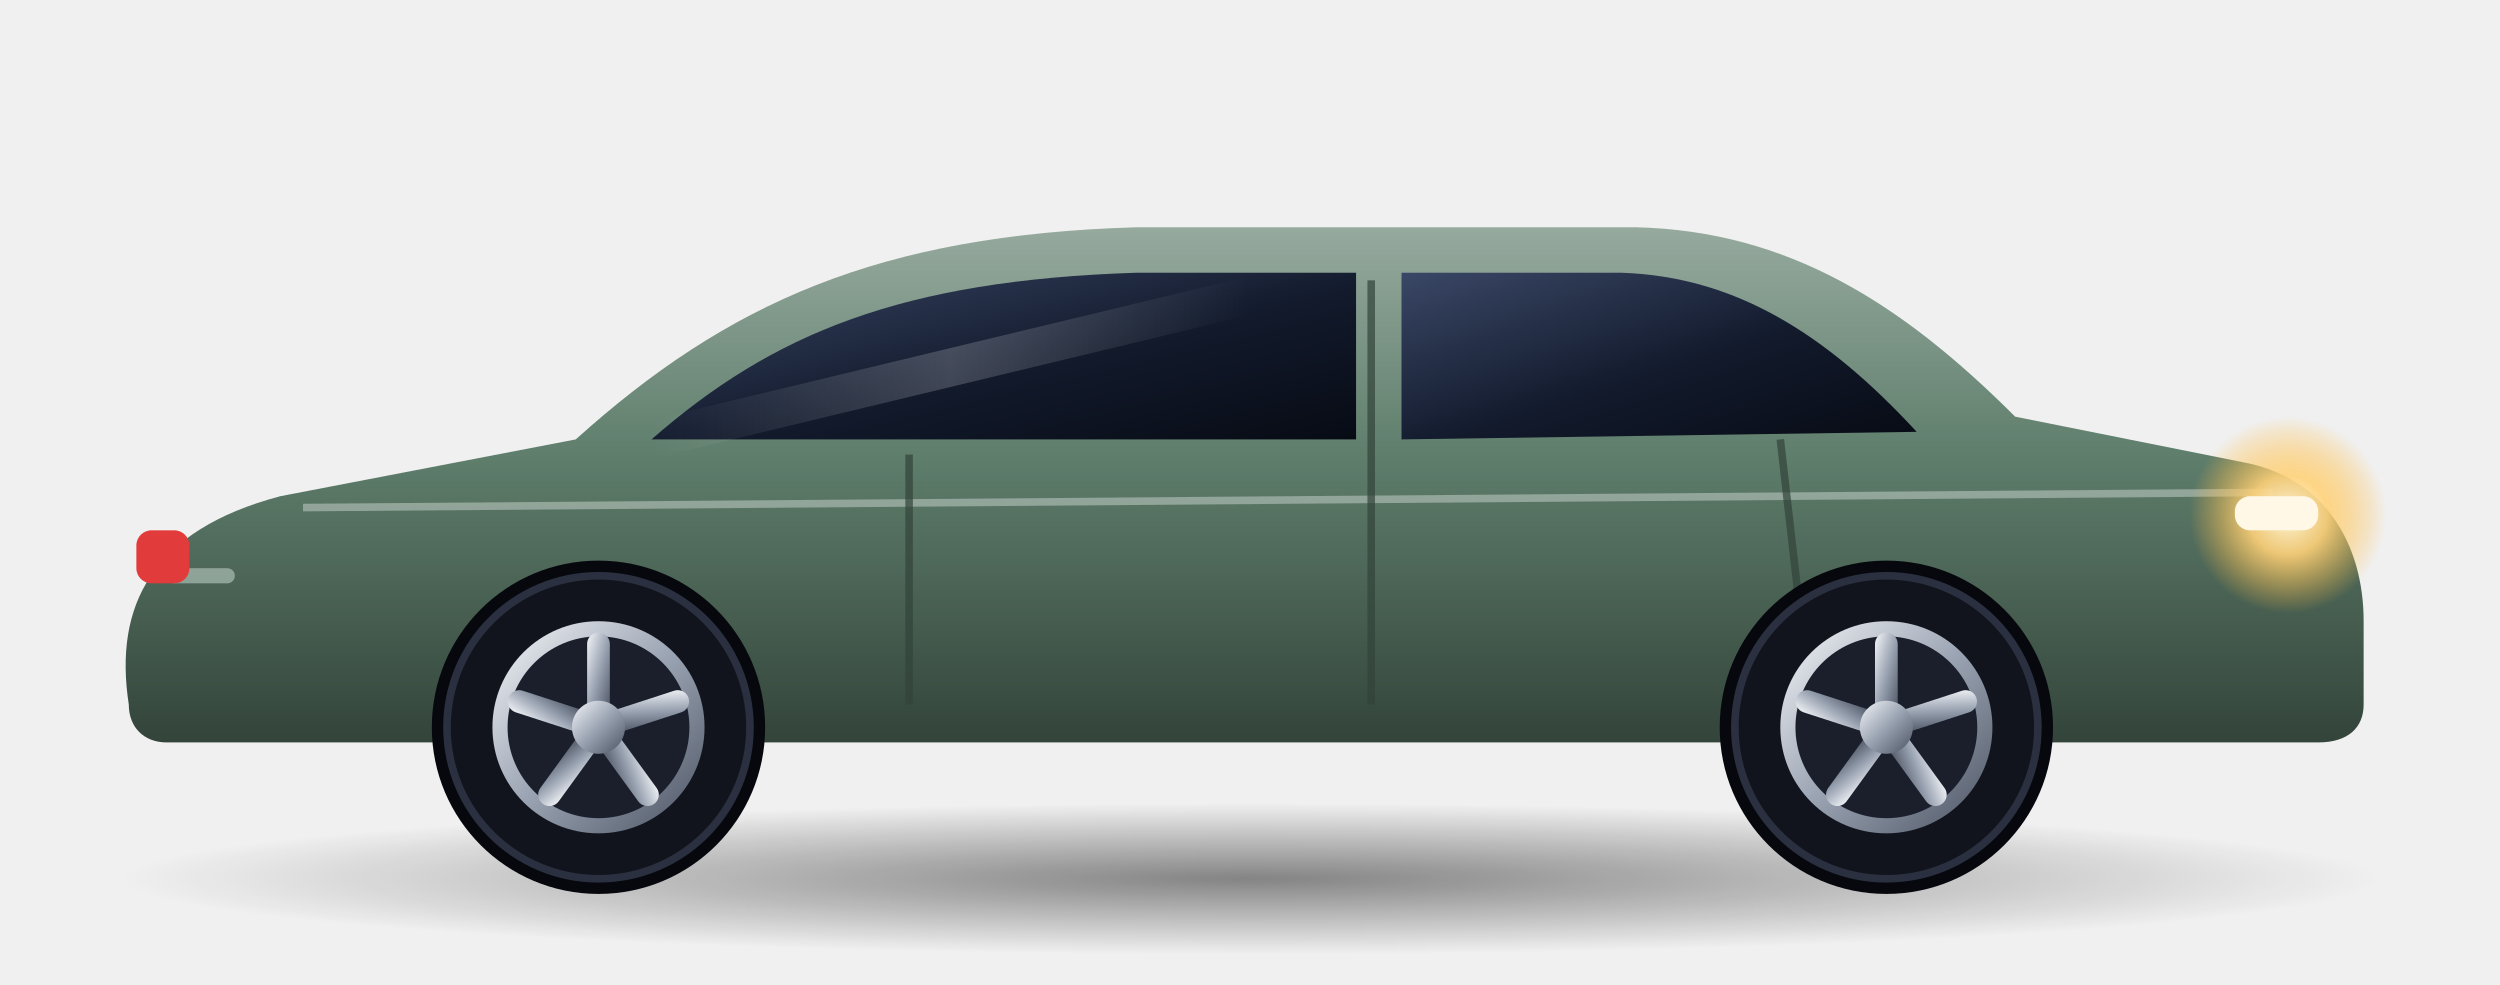
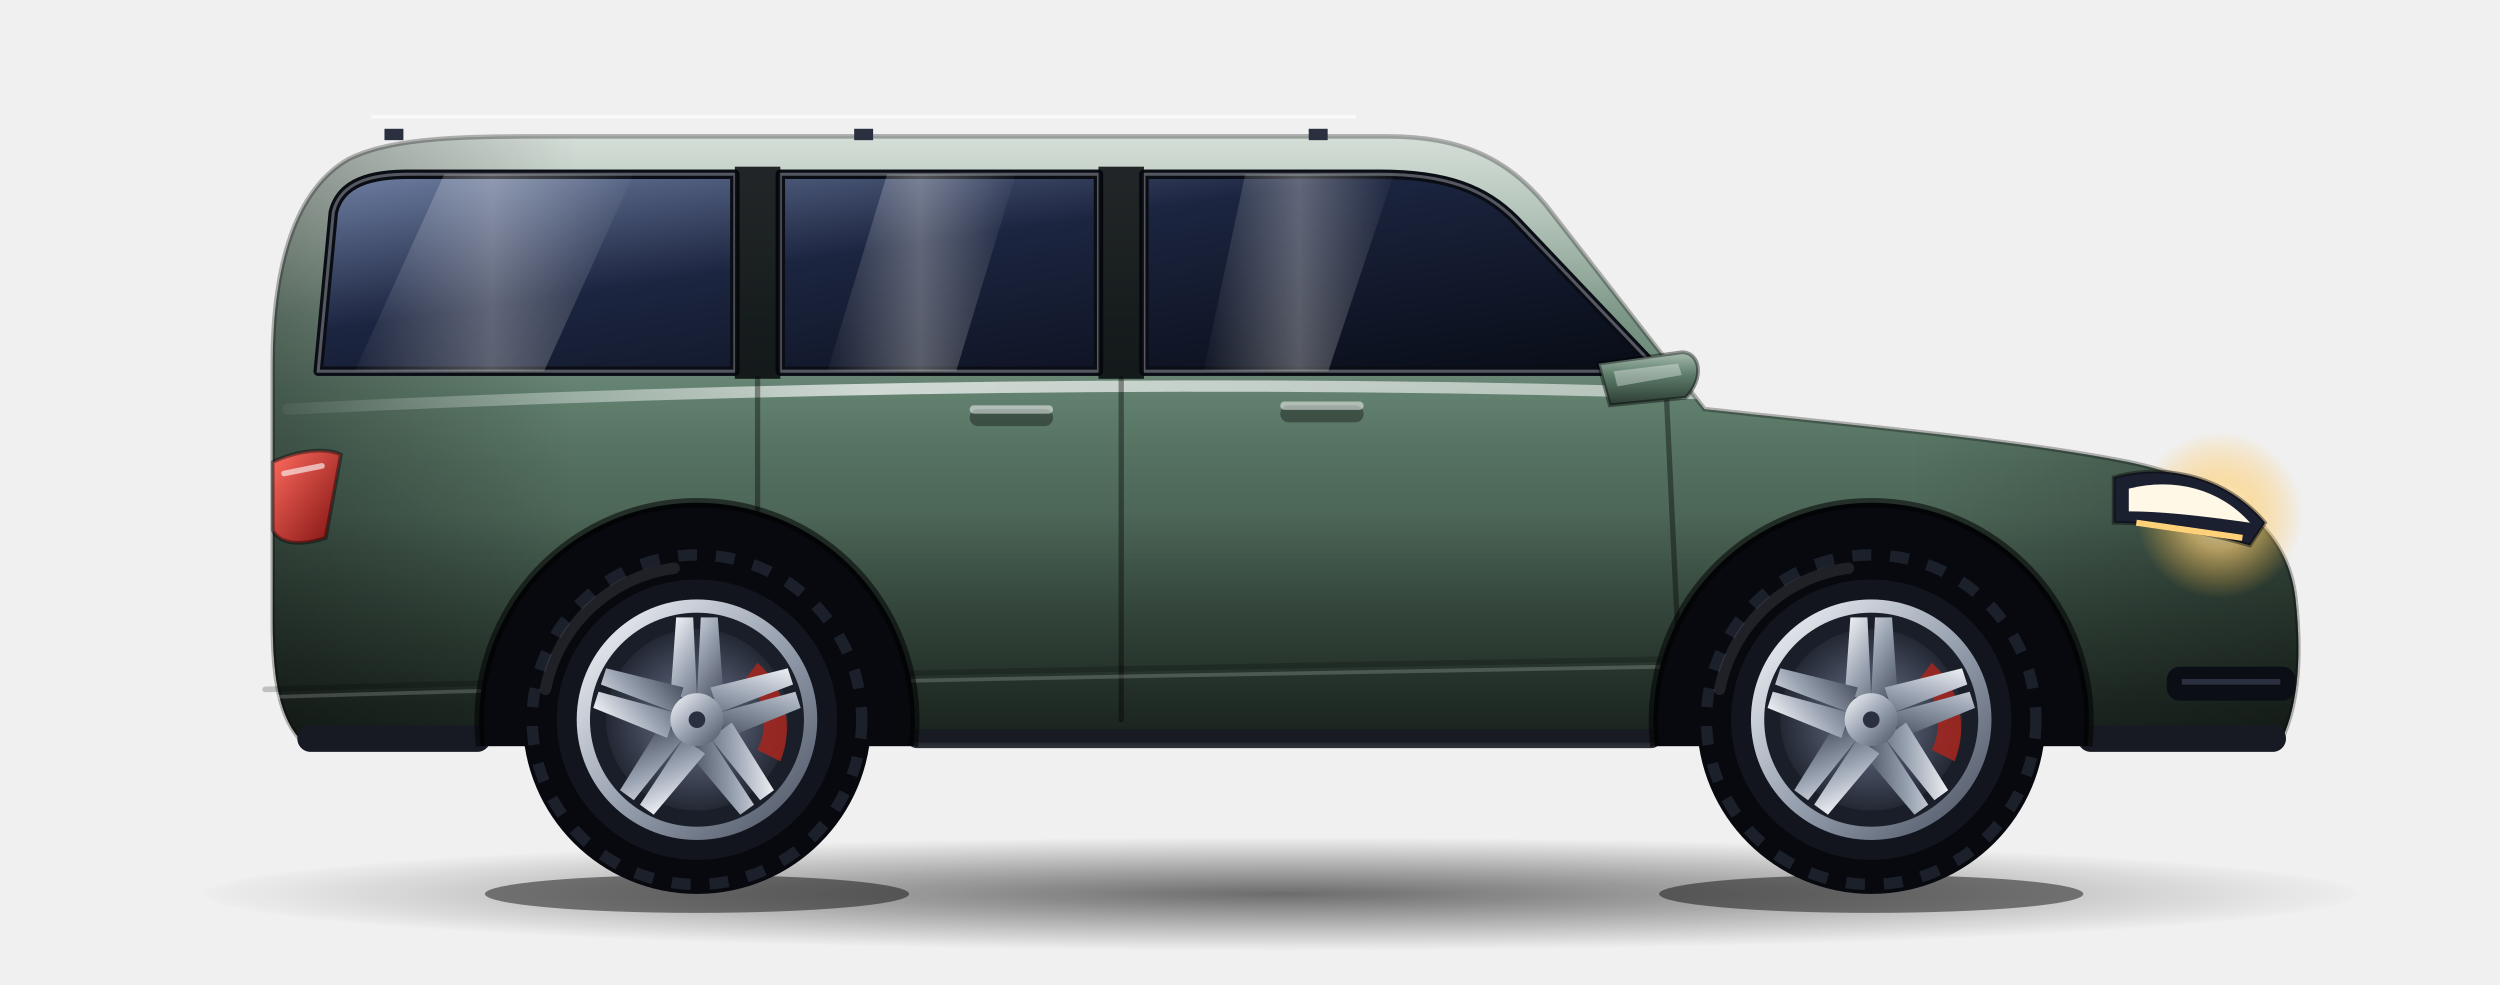
<svg xmlns="http://www.w3.org/2000/svg" viewBox="0 0 660 260" role="img" aria-label="Illustration de véhicule">
  <defs>
-     <linearGradient id="b5" x1="0" y1="0" x2="0" y2="1">
-       <stop offset="0" stop-color="#96aa9e" />
-       <stop offset=".45" stop-color="#5E7D6B" />
-       <stop offset="1" stop-color="#33443a" />
+     <linearGradient id="ab" x1="0" y1="0" x2="0" y2="1">
+       <stop offset="0" stop-color="#a9bdb0" />
+       <stop offset=".42" stop-color="#5E7D6B" />
+       <stop offset="1" stop-color="#2b3b32" />
    </linearGradient>
-     <linearGradient id="g5" x1="0" y1="0" x2="1" y2="1">
-       <stop offset="0" stop-color="#3a4766" />
-       <stop offset=".55" stop-color="#121a2c" />
-       <stop offset="1" stop-color="#070b14" />
+     <linearGradient id="ash" x1="0" y1="0" x2="0" y2="1">
+       <stop offset="0" stop-color="#fff" stop-opacity=".5" />
+       <stop offset=".55" stop-color="#fff" stop-opacity=".06" />
+       <stop offset="1" stop-color="#fff" stop-opacity="0" />
    </linearGradient>
-     <linearGradient id="rim5" x1="0" y1="0" x2="1" y2="1">
-       <stop offset="0" stop-color="#f4f6f9" />
+     <linearGradient id="alo" x1="0" y1="0" x2="0" y2="1">
+       <stop offset="0" stop-color="#000" stop-opacity="0" />
+       <stop offset="1" stop-color="#000" stop-opacity=".48" />
+     </linearGradient>
+     <linearGradient id="aed" gradientUnits="userSpaceOnUse" x1="64" y1="0" x2="614" y2="0">
+       <stop offset="0" stop-color="#000" stop-opacity=".34" />
+       <stop offset=".16" stop-color="#000" stop-opacity="0" />
+       <stop offset=".8" stop-color="#000" stop-opacity="0" />
+       <stop offset="1" stop-color="#000" stop-opacity=".3" />
+     </linearGradient>
+     <linearGradient id="ahl" gradientUnits="userSpaceOnUse" x1="64" y1="0" x2="614" y2="0">
+       <stop offset="0" stop-color="#fff" stop-opacity="0" />
+       <stop offset=".3" stop-color="#fff" stop-opacity=".7" />
+       <stop offset=".75" stop-color="#fff" stop-opacity=".5" />
+       <stop offset="1" stop-color="#fff" stop-opacity="0" />
+     </linearGradient>
+     <linearGradient id="ag" x1="0" y1="0" x2="1" y2="1">
+       <stop offset="0" stop-color="#6f7fa3" />
+       <stop offset=".4" stop-color="#1c2540" />
+       <stop offset="1" stop-color="#080c16" />
+     </linearGradient>
+     <linearGradient id="agr" x1="0" y1="0" x2="1" y2="0">
+       <stop offset="0" stop-color="#fff" stop-opacity="0" />
+       <stop offset=".5" stop-color="#fff" stop-opacity=".30" />
+       <stop offset="1" stop-color="#fff" stop-opacity="0" />
+     </linearGradient>
+     <linearGradient id="arm" x1="0" y1="0" x2="1" y2="1">
+       <stop offset="0" stop-color="#f6f8fb" />
      <stop offset=".5" stop-color="#9aa3b2" />
      <stop offset="1" stop-color="#4b5363" />
    </linearGradient>
-     <radialGradient id="s5" cx=".5" cy=".5" r=".5">
-       <stop offset="0" stop-color="#000" stop-opacity=".45" />
+     <radialGradient id="abr" cx=".5" cy=".5" r=".5">
+       <stop offset=".5" stop-color="#4a5163" />
+       <stop offset="1" stop-color="#232834" />
+     </radialGradient>
+     <radialGradient id="as" cx=".5" cy=".5" r=".5">
+       <stop offset="0" stop-color="#000" stop-opacity=".55" />
+       <stop offset=".6" stop-color="#000" stop-opacity=".22" />
      <stop offset="1" stop-color="#000" stop-opacity="0" />
    </radialGradient>
-     <radialGradient id="l5" cx=".5" cy=".5" r=".5">
+     <radialGradient id="al" cx=".5" cy=".5" r=".5">
      <stop offset="0" stop-color="#fff6d8" />
-       <stop offset=".4" stop-color="#ffd27a" stop-opacity=".9" />
+       <stop offset=".4" stop-color="#ffd27a" stop-opacity=".85" />
      <stop offset="1" stop-color="#ffb938" stop-opacity="0" />
    </radialGradient>
-     <linearGradient id="r5" x1="0" y1="0" x2="1" y2="0">
-       <stop offset="0" stop-color="#fff" stop-opacity="0" />
-       <stop offset=".5" stop-color="#fff" stop-opacity=".55" />
-       <stop offset="1" stop-color="#fff" stop-opacity="0" />
+     <linearGradient id="atl" x1="0" y1="0" x2="1" y2="1">
+       <stop offset="0" stop-color="#ff6b5e" />
+       <stop offset="1" stop-color="#7d1010" />
+     </linearGradient>
+     <linearGradient id="amt" x1="0" y1="0" x2="0" y2="1">
+       <stop offset="0" stop-color="#dfe3ea" />
+       <stop offset="1" stop-color="#6c7484" />
    </linearGradient>
  </defs>
-   <ellipse cx="330" cy="232" rx="300" ry="20" fill="url(#s5)" />
-   <path d="M34 186 C30 160 40 140 74 131 L152 116 C192 80 232 62 300 60 L432 60 C472 61 502 80 532 110 L592 122 C614 126 624 144 624 164 L624 186 C624 192 620 196 612 196 L44 196 C38 196 34 192 34 186 Z" fill="url(#b5)" />
-   <path d="M172 116 C204 88 238 74 300 72 L358 72 L358 116 Z" fill="url(#g5)" />
-   <path d="M370 72 L428 72 C458 73 482 88 506 114 L370 116 Z" fill="url(#g5)" />
-   <path d="M172 116 L330 78" stroke="url(#r5)" stroke-width="10" opacity=".35" />
-   <path d="M80 134 L600 130" stroke="#fff" stroke-opacity=".35" stroke-width="2" fill="none" />
-   <path d="M362 74 L362 186 M240 120 L240 186 M470 116 L478 186" stroke="#33443a" stroke-opacity=".7" stroke-width="2" fill="none" />
-   <rect x="74" y="150" width="18" height="4" rx="2" transform="translate(-30 0)" fill="#96aa9e" opacity=".9" />
-   <circle cx="604" cy="136" r="26" fill="url(#l5)" />
-   <rect x="590" y="131" width="22" height="9" rx="4" fill="#fff8e6" />
-   <rect x="36" y="140" width="14" height="14" rx="4" fill="#e23b3b" />
-   <g transform="translate(158 192)">
-     <circle r="44" fill="#06080d" />
-     <circle r="40" fill="#11141c" />
-     <circle r="28" fill="url(#rim5)" />
-     <circle r="24" fill="#1a1f2b" />
-     <rect x="-3" y="-25" width="6" height="22" rx="3" fill="url(#rim5)" transform="rotate(0)" />
-     <rect x="-3" y="-25" width="6" height="22" rx="3" fill="url(#rim5)" transform="rotate(72)" />
-     <rect x="-3" y="-25" width="6" height="22" rx="3" fill="url(#rim5)" transform="rotate(144)" />
-     <rect x="-3" y="-25" width="6" height="22" rx="3" fill="url(#rim5)" transform="rotate(216)" />
-     <rect x="-3" y="-25" width="6" height="22" rx="3" fill="url(#rim5)" transform="rotate(288)" />
-     <circle r="7" fill="url(#rim5)" />
-     <circle r="40" fill="none" stroke="#2a3040" stroke-width="2" />
+   <ellipse cx="338.0" cy="236" rx="284.0" ry="15" fill="url(#as)" />
+   <ellipse cx="184" cy="236" rx="56" ry="5" fill="#000" opacity=".45" />
+   <ellipse cx="494" cy="236" rx="56" ry="5" fill="#000" opacity=".45" />
+   <clipPath id="abc">
+     <path d="M80 196 C74 190 72 180 72 164 L72 96 C72 70 78 50 92 42 C104 36 124 36 146 36 L366 36 C386 36 398 42 408 54 L450 108 C486 112 532 116 562 122 C590 128 604 140 606 158 C608 176 606 188 602 196 L549.7 196 A56 56 0 1 0 438.3 196 L239.7 196 A56 56 0 1 0 128.3 196 Z" />
+   </clipPath>
+   <path d="M80 196 C74 190 72 180 72 164 L72 96 C72 70 78 50 92 42 C104 36 124 36 146 36 L366 36 C386 36 398 42 408 54 L450 108 C486 112 532 116 562 122 C590 128 604 140 606 158 C608 176 606 188 602 196 L549.7 196 A56 56 0 1 0 438.3 196 L239.7 196 A56 56 0 1 0 128.3 196 Z" fill="url(#ab)" />
+   <g clip-path="url(#abc)">
+     <rect x="0" y="36" width="660" height="86" fill="url(#ash)" />
+     <rect x="0" y="136" width="660" height="70" fill="url(#alo)" />
+     <rect x="0" y="0" width="660" height="260" fill="url(#aed)" />
+     <path d="M76 108 C200 102 330 100 452 104" fill="none" stroke="url(#ahl)" stroke-width="3" stroke-linecap="round" />
  </g>
-   <g transform="translate(498 192)">
-     <circle r="44" fill="#06080d" />
-     <circle r="40" fill="#11141c" />
-     <circle r="28" fill="url(#rim5)" />
-     <circle r="24" fill="#1a1f2b" />
-     <rect x="-3" y="-25" width="6" height="22" rx="3" fill="url(#rim5)" transform="rotate(0)" />
-     <rect x="-3" y="-25" width="6" height="22" rx="3" fill="url(#rim5)" transform="rotate(72)" />
-     <rect x="-3" y="-25" width="6" height="22" rx="3" fill="url(#rim5)" transform="rotate(144)" />
-     <rect x="-3" y="-25" width="6" height="22" rx="3" fill="url(#rim5)" transform="rotate(216)" />
-     <rect x="-3" y="-25" width="6" height="22" rx="3" fill="url(#rim5)" transform="rotate(288)" />
-     <circle r="7" fill="url(#rim5)" />
-     <circle r="40" fill="none" stroke="#2a3040" stroke-width="2" />
+   <path d="M80 196 C74 190 72 180 72 164 L72 96 C72 70 78 50 92 42 C104 36 124 36 146 36 L366 36 C386 36 398 42 408 54 L450 108 C486 112 532 116 562 122 C590 128 604 140 606 158 C608 176 606 188 602 196 L549.7 196 A56 56 0 1 0 438.3 196 L239.7 196 A56 56 0 1 0 128.3 196 Z" fill="none" stroke="#000" stroke-opacity=".28" stroke-width="1.2" />
+   <clipPath id="agc">
+     <path d="M84 98 L88 56 C90 48 98 46 108 46 L194 46 L194 98Z M206 46 L290 46 L290 98 L206 98Z M302 46 L364 46 C382 46 392 50 400 58 L438 98 L302 98Z" />
+   </clipPath>
+   <path d="M84 98 L88 56 C90 48 98 46 108 46 L194 46 L194 98Z M206 46 L290 46 L290 98 L206 98Z M302 46 L364 46 C382 46 392 50 400 58 L438 98 L302 98Z" fill="url(#ag)" stroke="#0a0d14" stroke-width="2.5" stroke-linejoin="round" />
+   <g clip-path="url(#agc)">
+     <path d="M120 40 L170 40 L140 106 L90 106Z" fill="url(#agr)" />
+     <path d="M236 40 L270 40 L250 106 L216 106Z" fill="url(#agr)" />
+     <path d="M330 40 L370 40 L348 106 L316 106Z" fill="url(#agr)" />
+   </g>
+   <path d="M84 98 L88 56 C90 48 98 46 108 46 L194 46 L194 98Z M206 46 L290 46 L290 98 L206 98Z M302 46 L364 46 C382 46 392 50 400 58 L438 98 L302 98Z" fill="none" stroke="#dfe5ee" stroke-opacity=".35" stroke-width=".8" />
+   <path d="M290 44 L302 44 L302 100 L290 100Z" fill="#05070b" opacity=".85" />
+   <path d="M194 44 L206 44 L206 100 L194 100Z" fill="#05070b" opacity=".85" />
+   <path d="M296 100 L296 190" fill="none" stroke="#000" stroke-opacity="0.38" stroke-width="1.4" stroke-linecap="round" />
+   <path d="M200 100 L200 190" fill="none" stroke="#000" stroke-opacity="0.38" stroke-width="1.4" stroke-linecap="round" />
+   <path d="M440 106 L444 190" fill="none" stroke="#000" stroke-opacity="0.38" stroke-width="1.4" stroke-linecap="round" />
+   <path d="M70 182 C200 178 330 176 440 174" fill="none" stroke="#000" stroke-opacity="0.2" stroke-width="1.5" stroke-linecap="round" />
+   <path d="M72 184 C200 180 330 178 440 176" fill="none" stroke="#fff" stroke-opacity="0.18" stroke-width="1" stroke-linecap="round" />
+   <rect x="256" y="108" width="22" height="4.5" rx="2.2" fill="#000" fill-opacity=".35" />
+   <rect x="256" y="107" width="22" height="2.2" rx="1.1" fill="#fff" fill-opacity=".5" />
+   <rect x="338" y="107" width="22" height="4.5" rx="2.2" fill="#000" fill-opacity=".35" />
+   <rect x="338" y="106" width="22" height="2.2" rx="1.1" fill="#fff" fill-opacity=".5" />
+   <path d="M422 96 L444 93 C449 93 450 100 445 105 L425 107Z" fill="url(#ab)" />
+   <path d="M422 96 L444 93 C449 93 450 100 445 105 L425 107Z" fill="none" stroke="#000" stroke-opacity=".4" stroke-width="1" />
+   <path d="M426 98 L443 96 L444 99L427 102Z" fill="#fff" fill-opacity=".35" />
+   <path d="M96 32 L360 32" stroke="url(#amt)" stroke-width="4.5" stroke-linecap="round" />
+   <path d="M98 30.8 L358 30.8" stroke="#fff" stroke-opacity=".6" stroke-width="1" />
+   <path d="M104 34 L104 37" stroke="#2a3040" stroke-width="5" />
+   <path d="M228 34 L228 37" stroke="#2a3040" stroke-width="5" />
+   <path d="M348 34 L348 37" stroke="#2a3040" stroke-width="5" />
+   <path d="M600 195 L552 195" stroke="#171a22" stroke-width="7" stroke-linecap="round" />
+   <path d="M82 195 L126 195" stroke="#171a22" stroke-width="7" stroke-linecap="round" />
+   <path d="M242 195 L436 195" stroke="#171a22" stroke-width="5" stroke-linecap="round" opacity=".9" />
+   <rect x="572" y="176" width="34" height="9" rx="3.5" fill="#0b0e15" />
+   <path d="M576 180 H602" stroke="#2a3040" stroke-width="1.5" />
+   <circle cx="586" cy="136" r="22" fill="url(#al)" opacity=".75" />
+   <path d="M558 126 C572 122 588 126 598 138 L594 144 C580 140 568 138 558 138Z" fill="#1b2030" stroke="#000" stroke-opacity=".4" stroke-width="1" />
+   <path d="M562 129 C574 126 586 129 594 138 C580 136 570 135 562 135Z" fill="#fff8e6" />
+   <path d="M564 138 L592 142" stroke="#ffd27a" stroke-width="1.6" />
+   <path d="M72 122 C78 119 86 118 90 120 L86 142 C80 144 74 144 72 140Z" fill="url(#atl)" stroke="#000" stroke-opacity=".4" stroke-width="1" />
+   <path d="M75 125 L85 123" stroke="#fff" stroke-opacity=".6" stroke-width="1.5" stroke-linecap="round" />
+   <path d="M126.9 197 A57.5 57.5 0 1 1 241.1 197 Z" fill="#07090e" />
+   <path d="M126.9 197 A57.5 57.5 0 1 1 241.1 197" fill="none" stroke="#000" stroke-opacity=".55" stroke-width="2.5" />
+   <g transform="translate(184 190)">
+     <circle r="46" fill="#07090e" />
+     <circle r="43.5" fill="none" stroke="#1b202b" stroke-width="3" stroke-dasharray="5 5" />
+     <circle r="37" fill="#12151d" />
+     <path d="M-40 -8 A40 40 0 0 1 -6 -40" fill="none" stroke="#fff" stroke-opacity=".10" stroke-width="3" stroke-linecap="round" />
+     <circle r="30" fill="#1a1e28" />
+     <circle r="24" fill="url(#abr)" />
+     <path d="M16 -15 A23 23 0 0 1 22 11 L16 8 A17 17 0 0 0 13 -11Z" fill="#a8261f" opacity=".85" />
+     <g transform="rotate(0)">
+       <path d="M-7 -6 L-5.5 -27 L-1 -27 L0 -6Z M7 -6 L5.5 -27 L1 -27 L0 -6Z" fill="url(#arm)" />
+     </g>
+     <g transform="rotate(72)">
+       <path d="M-7 -6 L-5.5 -27 L-1 -27 L0 -6Z M7 -6 L5.5 -27 L1 -27 L0 -6Z" fill="url(#arm)" />
+     </g>
+     <g transform="rotate(144)">
+       <path d="M-7 -6 L-5.5 -27 L-1 -27 L0 -6Z M7 -6 L5.5 -27 L1 -27 L0 -6Z" fill="url(#arm)" />
+     </g>
+     <g transform="rotate(216)">
+       <path d="M-7 -6 L-5.5 -27 L-1 -27 L0 -6Z M7 -6 L5.5 -27 L1 -27 L0 -6Z" fill="url(#arm)" />
+     </g>
+     <g transform="rotate(288)">
+       <path d="M-7 -6 L-5.5 -27 L-1 -27 L0 -6Z M7 -6 L5.5 -27 L1 -27 L0 -6Z" fill="url(#arm)" />
+     </g>
+     <circle r="30" fill="none" stroke="url(#arm)" stroke-width="3.5" />
+     <circle r="7" fill="url(#arm)" />
+     <circle r="2.2" fill="#2a3040" />
+   </g>
+   <path d="M436.9 197 A57.5 57.5 0 1 1 551.1 197 Z" fill="#07090e" />
+   <path d="M436.9 197 A57.5 57.5 0 1 1 551.1 197" fill="none" stroke="#000" stroke-opacity=".55" stroke-width="2.5" />
+   <g transform="translate(494 190)">
+     <circle r="46" fill="#07090e" />
+     <circle r="43.5" fill="none" stroke="#1b202b" stroke-width="3" stroke-dasharray="5 5" />
+     <circle r="37" fill="#12151d" />
+     <path d="M-40 -8 A40 40 0 0 1 -6 -40" fill="none" stroke="#fff" stroke-opacity=".10" stroke-width="3" stroke-linecap="round" />
+     <circle r="30" fill="#1a1e28" />
+     <circle r="24" fill="url(#abr)" />
+     <path d="M16 -15 A23 23 0 0 1 22 11 L16 8 A17 17 0 0 0 13 -11Z" fill="#a8261f" opacity=".85" />
+     <g transform="rotate(0)">
+       <path d="M-7 -6 L-5.5 -27 L-1 -27 L0 -6Z M7 -6 L5.5 -27 L1 -27 L0 -6Z" fill="url(#arm)" />
+     </g>
+     <g transform="rotate(72)">
+       <path d="M-7 -6 L-5.5 -27 L-1 -27 L0 -6Z M7 -6 L5.5 -27 L1 -27 L0 -6Z" fill="url(#arm)" />
+     </g>
+     <g transform="rotate(144)">
+       <path d="M-7 -6 L-5.5 -27 L-1 -27 L0 -6Z M7 -6 L5.5 -27 L1 -27 L0 -6Z" fill="url(#arm)" />
+     </g>
+     <g transform="rotate(216)">
+       <path d="M-7 -6 L-5.5 -27 L-1 -27 L0 -6Z M7 -6 L5.5 -27 L1 -27 L0 -6Z" fill="url(#arm)" />
+     </g>
+     <g transform="rotate(288)">
+       <path d="M-7 -6 L-5.5 -27 L-1 -27 L0 -6Z M7 -6 L5.5 -27 L1 -27 L0 -6Z" fill="url(#arm)" />
+     </g>
+     <circle r="30" fill="none" stroke="url(#arm)" stroke-width="3.5" />
+     <circle r="7" fill="url(#arm)" />
+     <circle r="2.2" fill="#2a3040" />
  </g>
</svg>
